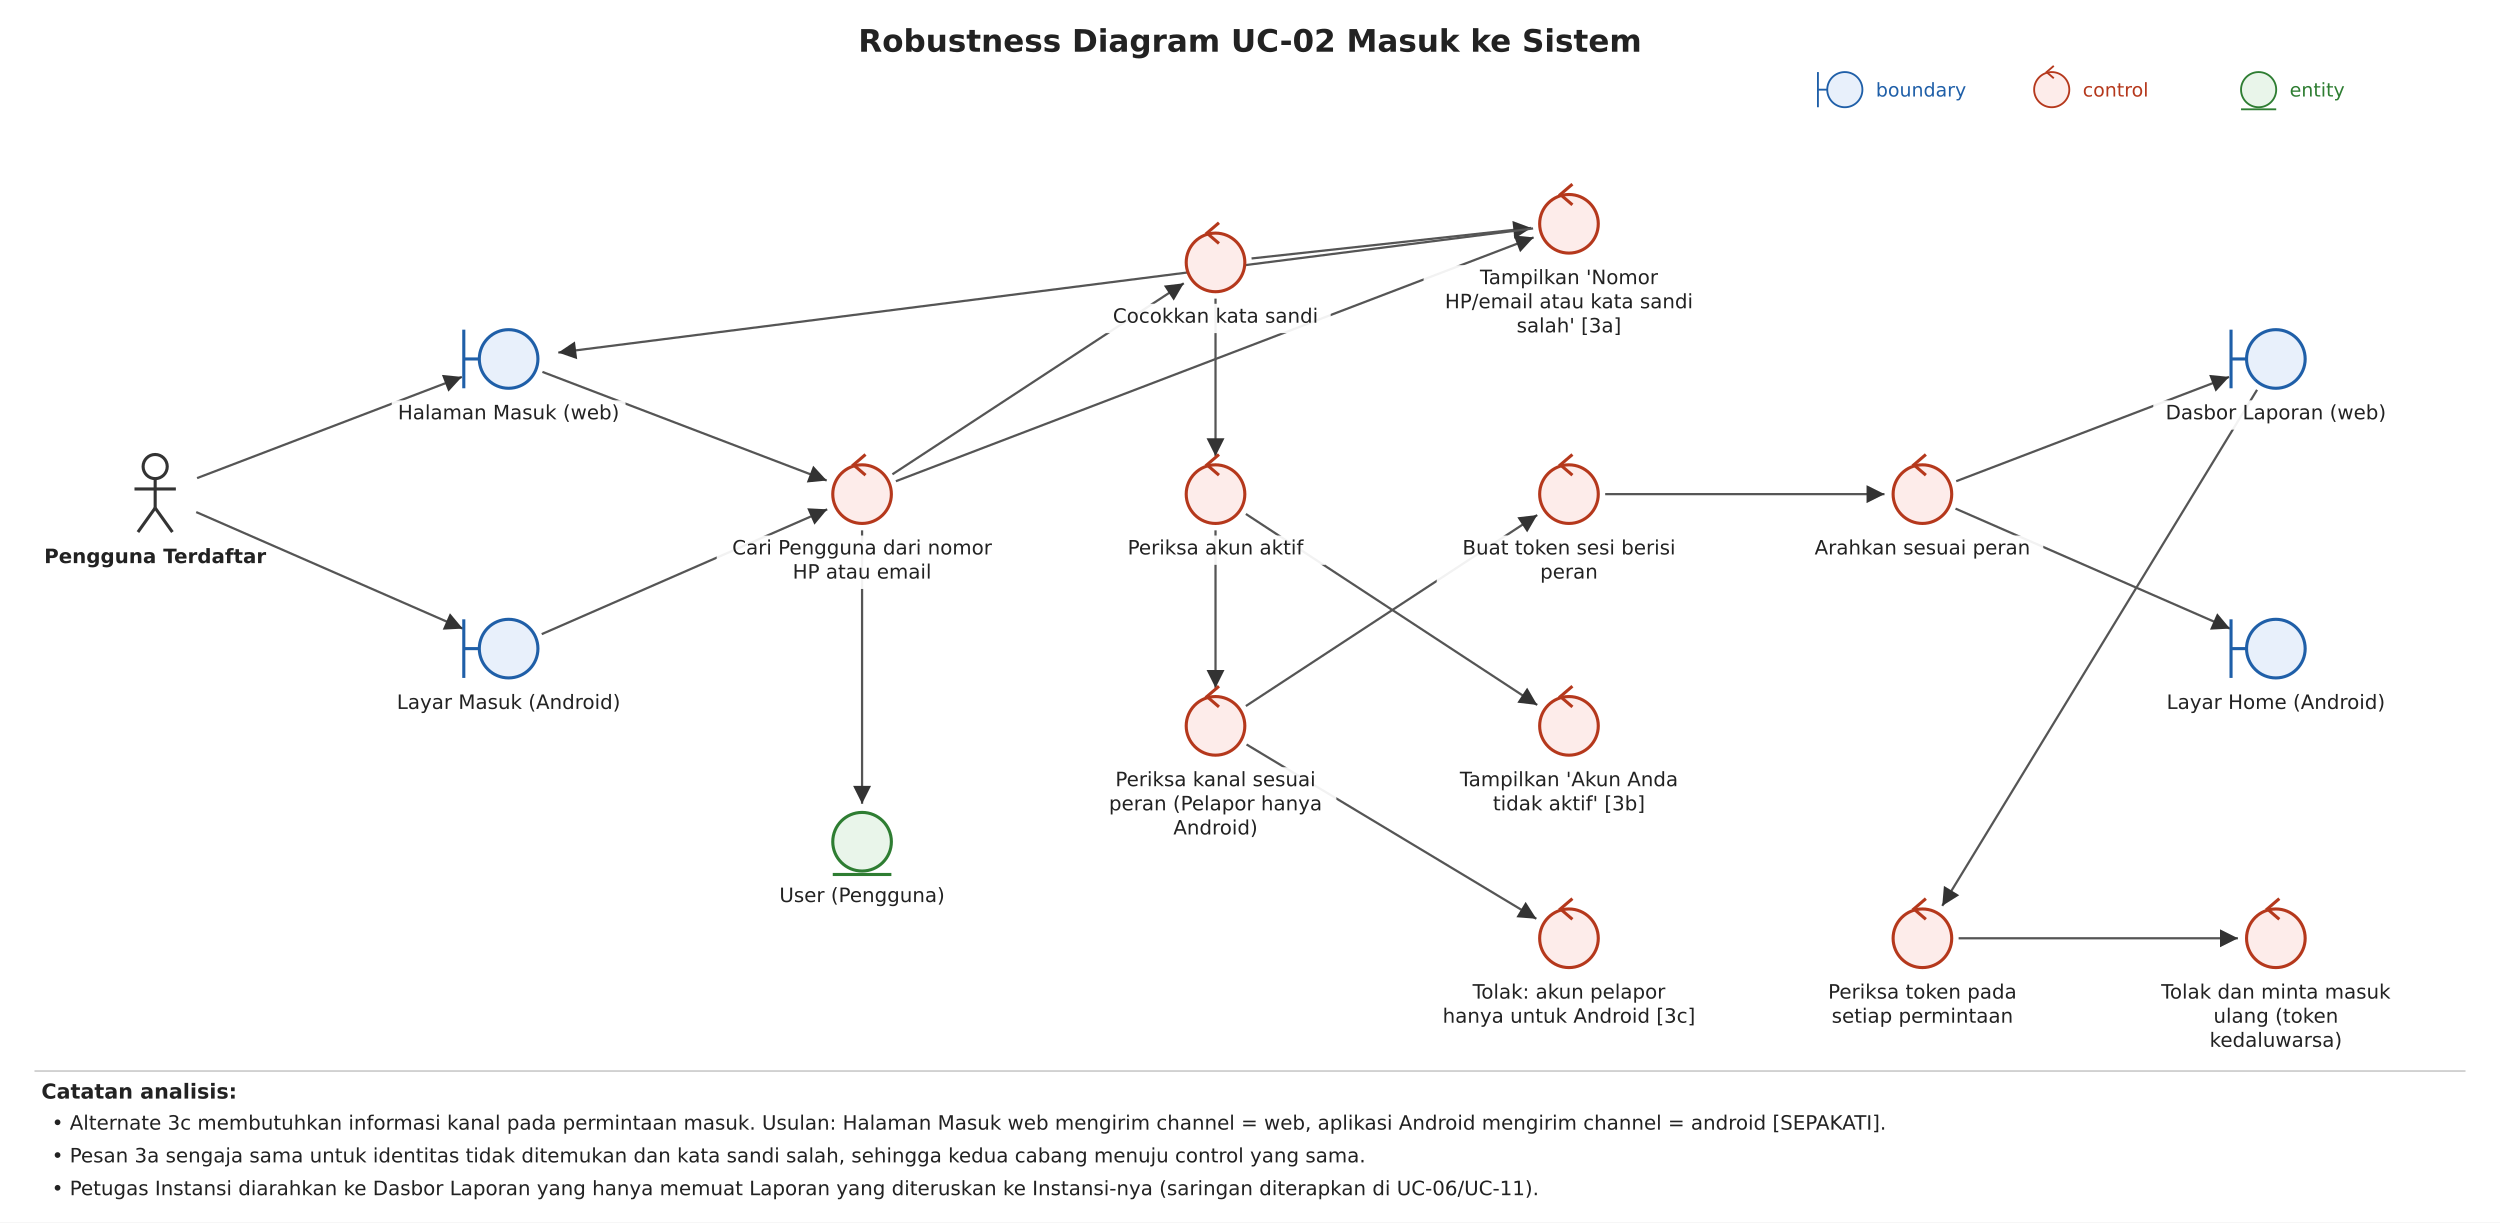
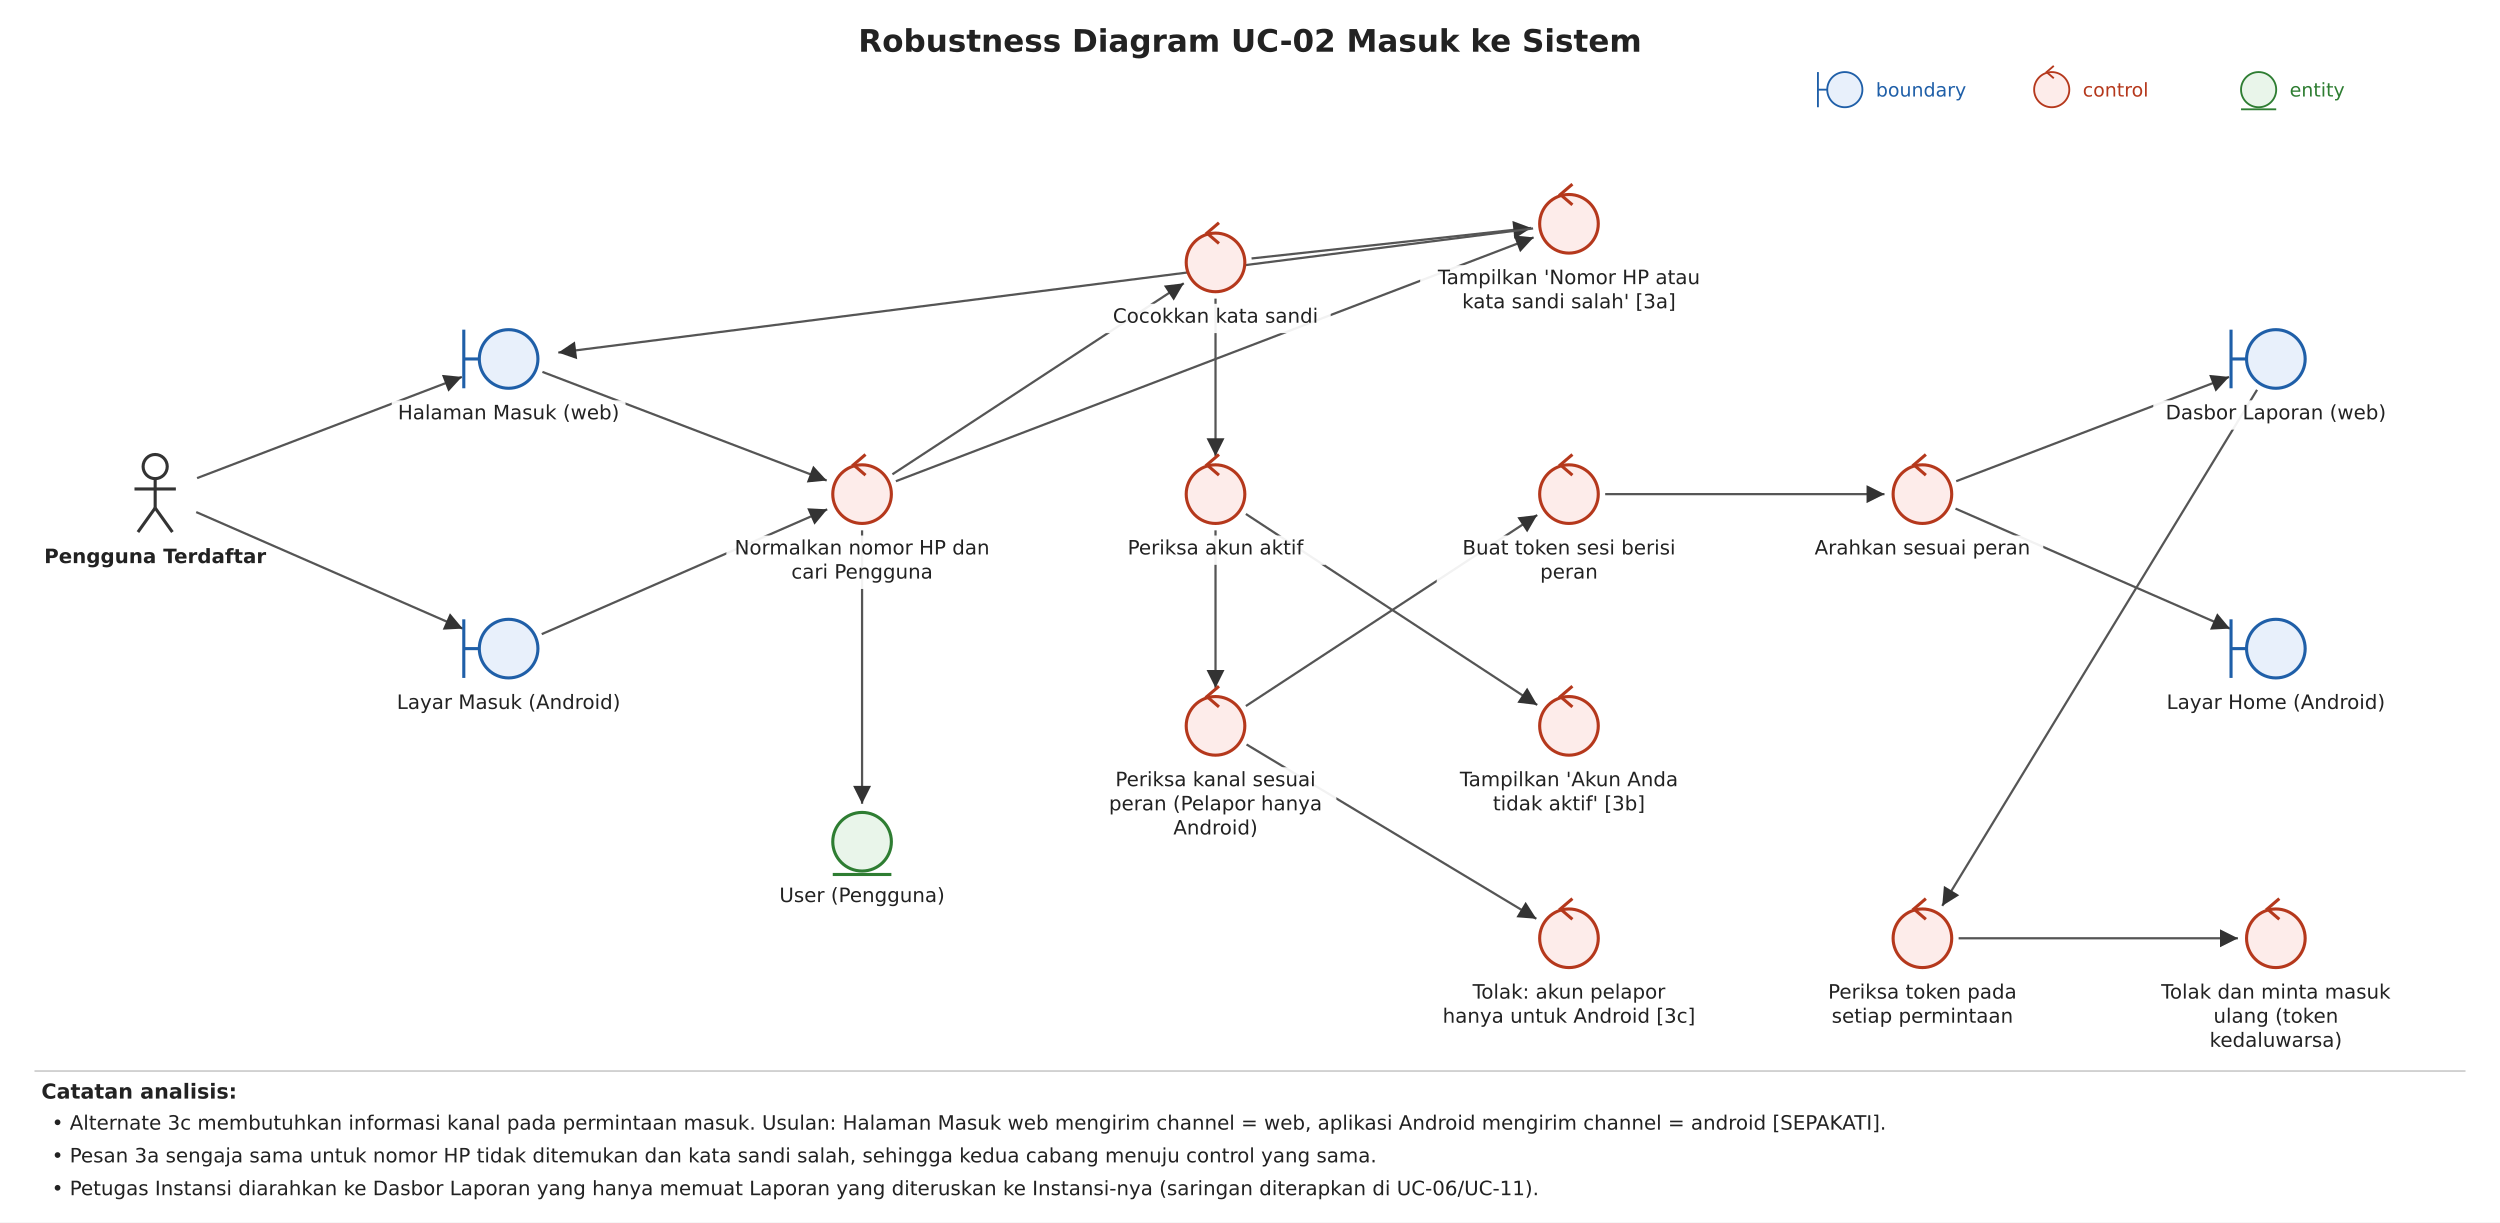
<svg xmlns="http://www.w3.org/2000/svg" width="1450" height="709" viewBox="0 0 1450 709">
  <defs>
    <marker id="ar" viewBox="0 0 10 10" refX="10" refY="5" markerWidth="8" markerHeight="8" orient="auto">
      <path d="M0,0 L10,5 L0,10 z" fill="#333" />
    </marker>
    <marker id="aro" viewBox="0 0 10 10" refX="10" refY="5" markerWidth="9" markerHeight="9" orient="auto">
      <path d="M0,0 L10,5 L0,10" fill="none" stroke="#333" stroke-width="1.3" />
    </marker>
  </defs>
  <rect width="100%" height="100%" fill="#fff" />
  <text x="725.0" y="30.0" font-family="DejaVu Sans, Arial, sans-serif" font-size="18" text-anchor="middle" font-weight="bold" fill="#222">Robustness Diagram UC-02 Masuk ke Sistem</text>
  <line x1="114.3" y1="277.3" x2="267.9" y2="218.6" stroke="#555" stroke-width="1.3" marker-end="url(#ar)" />
  <line x1="113.8" y1="297.0" x2="268.4" y2="364.6" stroke="#555" stroke-width="1.3" marker-end="url(#ar)" />
  <line x1="314.6" y1="215.7" x2="479.5" y2="278.7" stroke="#555" stroke-width="1.3" marker-end="url(#ar)" />
  <line x1="314.2" y1="367.8" x2="479.8" y2="295.4" stroke="#555" stroke-width="1.3" marker-end="url(#ar)" />
  <line x1="500.0" y1="307.6" x2="500.0" y2="466.2" stroke="#555" stroke-width="1.3" marker-end="url(#ar)" />
  <line x1="517.6" y1="275.1" x2="686.6" y2="164.3" stroke="#555" stroke-width="1.3" marker-end="url(#ar)" />
  <line x1="705.0" y1="173.2" x2="705.0" y2="264.6" stroke="#555" stroke-width="1.3" marker-end="url(#ar)" />
  <line x1="705.0" y1="307.6" x2="705.0" y2="399.0" stroke="#555" stroke-width="1.3" marker-end="url(#ar)" />
  <line x1="722.6" y1="409.5" x2="891.6" y2="298.7" stroke="#555" stroke-width="1.3" marker-end="url(#ar)" />
  <line x1="931.0" y1="286.6" x2="1093.0" y2="286.6" stroke="#555" stroke-width="1.3" marker-end="url(#ar)" />
  <line x1="1134.6" y1="279.1" x2="1292.9" y2="218.6" stroke="#555" stroke-width="1.3" marker-end="url(#ar)" />
  <line x1="1134.2" y1="295.0" x2="1293.4" y2="364.6" stroke="#555" stroke-width="1.3" marker-end="url(#ar)" />
  <line x1="519.6" y1="279.1" x2="889.5" y2="137.7" stroke="#555" stroke-width="1.3" marker-end="url(#ar)" />
  <line x1="725.9" y1="149.9" x2="888.1" y2="132.2" stroke="#555" stroke-width="1.3" marker-end="url(#ar)" />
  <line x1="889.2" y1="132.5" x2="323.8" y2="204.5" stroke="#555" stroke-width="1.3" marker-end="url(#ar)" />
  <line x1="722.6" y1="298.1" x2="891.6" y2="408.9" stroke="#555" stroke-width="1.3" marker-end="url(#ar)" />
  <line x1="723.0" y1="431.8" x2="891.1" y2="532.9" stroke="#555" stroke-width="1.3" marker-end="url(#ar)" />
  <line x1="1309.1" y1="226.1" x2="1126.5" y2="525.4" stroke="#555" stroke-width="1.3" marker-end="url(#ar)" />
  <line x1="1136.0" y1="544.2" x2="1298.0" y2="544.2" stroke="#555" stroke-width="1.3" marker-end="url(#ar)" />
  <g stroke="#333" stroke-width="1.8" fill="none">
    <circle cx="90" cy="270.6" r="7" />
    <line x1="90" y1="277.6" x2="90" y2="294.6" />
    <line x1="78" y1="283.6" x2="102" y2="283.6" />
    <line x1="90" y1="294.6" x2="80" y2="308.6" />
    <line x1="90" y1="294.6" x2="100" y2="308.6" />
  </g>
  <rect x="25.5" y="315.6" width="129.0" height="17" fill="#fff" opacity="0.92" />
  <text x="90.0" y="326.6" font-family="DejaVu Sans, Arial, sans-serif" font-size="11.5" text-anchor="middle" font-weight="bold" fill="#222">Pengguna Terdaftar</text>
  <g stroke="#1f5fa8" stroke-width="1.8">
    <circle cx="295" cy="208.2" r="17" fill="#e8f0fb" />
    <line x1="269" y1="191.2" x2="269" y2="225.2" />
    <line x1="269" y1="208.2" x2="278" y2="208.2" />
  </g>
  <rect x="227.2" y="232.2" width="135.6" height="17" fill="#fff" opacity="0.92" />
  <text x="295.0" y="243.2" font-family="DejaVu Sans, Arial, sans-serif" font-size="11.5" text-anchor="middle" font-weight="normal" fill="#222">Halaman Masuk (web)</text>
  <g stroke="#1f5fa8" stroke-width="1.8">
    <circle cx="295" cy="376.2" r="17" fill="#e8f0fb" />
    <line x1="269" y1="359.2" x2="269" y2="393.2" />
    <line x1="269" y1="376.2" x2="278" y2="376.2" />
  </g>
  <rect x="219.6" y="400.2" width="150.8" height="17" fill="#fff" opacity="0.92" />
  <text x="295.0" y="411.2" font-family="DejaVu Sans, Arial, sans-serif" font-size="11.5" text-anchor="middle" font-weight="normal" fill="#222">Layar Masuk (Android)</text>
  <g stroke="#b5381c" stroke-width="1.8">
    <circle cx="500" cy="286.6" r="17" fill="#fdecea" />
    <path d="M502,263.6 L495,269.6 L502,275.6" fill="none" />
  </g>
-   <rect x="415.7" y="310.6" width="168.7" height="31" fill="#fff" opacity="0.92" />
-   <text x="500.0" y="321.6" font-family="DejaVu Sans, Arial, sans-serif" font-size="11.5" text-anchor="middle" font-weight="normal" fill="#222">Cari Pengguna dari nomor</text>
-   <text x="500.0" y="335.6" font-family="DejaVu Sans, Arial, sans-serif" font-size="11.5" text-anchor="middle" font-weight="normal" fill="#222">HP atau email</text>
+   <rect x="421.3" y="310.6" width="157.4" height="31" fill="#fff" opacity="0.92" />
+   <text x="500.0" y="321.6" font-family="DejaVu Sans, Arial, sans-serif" font-size="11.5" text-anchor="middle" font-weight="normal" fill="#222">Normalkan nomor HP dan</text>
+   <text x="500.0" y="335.6" font-family="DejaVu Sans, Arial, sans-serif" font-size="11.5" text-anchor="middle" font-weight="normal" fill="#222">cari Pengguna</text>
  <g stroke="#b5381c" stroke-width="1.8">
    <circle cx="705" cy="152.2" r="17" fill="#fdecea" />
    <path d="M707,129.2 L700,135.2 L707,141.2" fill="none" />
  </g>
  <rect x="638.2" y="176.2" width="133.6" height="17" fill="#fff" opacity="0.92" />
  <text x="705.0" y="187.2" font-family="DejaVu Sans, Arial, sans-serif" font-size="11.5" text-anchor="middle" font-weight="normal" fill="#222">Cocokkan kata sandi</text>
  <g stroke="#b5381c" stroke-width="1.8">
    <circle cx="705" cy="286.6" r="17" fill="#fdecea" />
    <path d="M707,263.6 L700,269.6 L707,275.6" fill="none" />
  </g>
  <rect x="641.5" y="310.6" width="127.0" height="17" fill="#fff" opacity="0.92" />
  <text x="705.0" y="321.6" font-family="DejaVu Sans, Arial, sans-serif" font-size="11.5" text-anchor="middle" font-weight="normal" fill="#222">Periksa akun aktif</text>
  <g stroke="#b5381c" stroke-width="1.8">
    <circle cx="705" cy="421.0" r="17" fill="#fdecea" />
    <path d="M707,398.0 L700,404.0 L707,410.0" fill="none" />
  </g>
  <rect x="634.9" y="445.0" width="140.2" height="45" fill="#fff" opacity="0.92" />
  <text x="705.0" y="456.0" font-family="DejaVu Sans, Arial, sans-serif" font-size="11.5" text-anchor="middle" font-weight="normal" fill="#222">Periksa kanal sesuai</text>
  <text x="705.0" y="470.0" font-family="DejaVu Sans, Arial, sans-serif" font-size="11.5" text-anchor="middle" font-weight="normal" fill="#222">peran (Pelapor hanya</text>
  <text x="705.0" y="484.0" font-family="DejaVu Sans, Arial, sans-serif" font-size="11.5" text-anchor="middle" font-weight="normal" fill="#222">Android)</text>
  <g stroke="#b5381c" stroke-width="1.8">
    <circle cx="910" cy="286.6" r="17" fill="#fdecea" />
    <path d="M912,263.6 L905,269.6 L912,275.6" fill="none" />
  </g>
  <rect x="833.3" y="310.6" width="153.5" height="31" fill="#fff" opacity="0.92" />
  <text x="910.0" y="321.6" font-family="DejaVu Sans, Arial, sans-serif" font-size="11.5" text-anchor="middle" font-weight="normal" fill="#222">Buat token sesi berisi</text>
  <text x="910.0" y="335.6" font-family="DejaVu Sans, Arial, sans-serif" font-size="11.5" text-anchor="middle" font-weight="normal" fill="#222">peran</text>
  <g stroke="#b5381c" stroke-width="1.8">
    <circle cx="1115" cy="286.6" r="17" fill="#fdecea" />
    <path d="M1117,263.6 L1110,269.6 L1117,275.6" fill="none" />
  </g>
  <rect x="1044.9" y="310.6" width="140.2" height="17" fill="#fff" opacity="0.92" />
  <text x="1115.0" y="321.6" font-family="DejaVu Sans, Arial, sans-serif" font-size="11.5" text-anchor="middle" font-weight="normal" fill="#222">Arahkan sesuai peran</text>
  <g stroke="#b5381c" stroke-width="1.8">
    <circle cx="910" cy="129.8" r="17" fill="#fdecea" />
    <path d="M912,106.8 L905,112.8 L912,118.8" fill="none" />
  </g>
-   <rect x="825.7" y="153.8" width="168.7" height="45" fill="#fff" opacity="0.92" />
-   <text x="910.0" y="164.8" font-family="DejaVu Sans, Arial, sans-serif" font-size="11.5" text-anchor="middle" font-weight="normal" fill="#222">Tampilkan 'Nomor</text>
-   <text x="910.0" y="178.8" font-family="DejaVu Sans, Arial, sans-serif" font-size="11.5" text-anchor="middle" font-weight="normal" fill="#222">HP/email atau kata sandi</text>
-   <text x="910.0" y="192.8" font-family="DejaVu Sans, Arial, sans-serif" font-size="11.5" text-anchor="middle" font-weight="normal" fill="#222">salah' [3a]</text>
+   <rect x="823.7" y="153.8" width="172.6" height="31" fill="#fff" opacity="0.92" />
+   <text x="910.0" y="164.8" font-family="DejaVu Sans, Arial, sans-serif" font-size="11.5" text-anchor="middle" font-weight="normal" fill="#222">Tampilkan 'Nomor HP atau</text>
+   <text x="910.0" y="178.8" font-family="DejaVu Sans, Arial, sans-serif" font-size="11.5" text-anchor="middle" font-weight="normal" fill="#222">kata sandi salah' [3a]</text>
  <g stroke="#b5381c" stroke-width="1.8">
    <circle cx="910" cy="421.0" r="17" fill="#fdecea" />
    <path d="M912,398.0 L905,404.0 L912,410.0" fill="none" />
  </g>
  <rect x="837.9" y="445.0" width="144.2" height="31" fill="#fff" opacity="0.92" />
  <text x="910.0" y="456.0" font-family="DejaVu Sans, Arial, sans-serif" font-size="11.5" text-anchor="middle" font-weight="normal" fill="#222">Tampilkan 'Akun Anda</text>
  <text x="910.0" y="470.0" font-family="DejaVu Sans, Arial, sans-serif" font-size="11.5" text-anchor="middle" font-weight="normal" fill="#222">tidak aktif' [3b]</text>
  <g stroke="#b5381c" stroke-width="1.8">
    <circle cx="910" cy="544.2" r="17" fill="#fdecea" />
    <path d="M912,521.2 L905,527.2 L912,533.2" fill="none" />
  </g>
  <rect x="826.7" y="568.2" width="166.7" height="31" fill="#fff" opacity="0.92" />
  <text x="910.0" y="579.2" font-family="DejaVu Sans, Arial, sans-serif" font-size="11.5" text-anchor="middle" font-weight="normal" fill="#222">Tolak: akun pelapor</text>
  <text x="910.0" y="593.2" font-family="DejaVu Sans, Arial, sans-serif" font-size="11.5" text-anchor="middle" font-weight="normal" fill="#222">hanya untuk Android [3c]</text>
  <g stroke="#2e7d32" stroke-width="1.8">
    <circle cx="500" cy="488.2" r="17" fill="#e9f5ea" />
    <line x1="483" y1="507.2" x2="517" y2="507.2" />
  </g>
  <rect x="445.4" y="512.2" width="109.2" height="17" fill="#fff" opacity="0.92" />
  <text x="500.0" y="523.2" font-family="DejaVu Sans, Arial, sans-serif" font-size="11.5" text-anchor="middle" font-weight="normal" fill="#222">User (Pengguna)</text>
  <g stroke="#1f5fa8" stroke-width="1.8">
    <circle cx="1320" cy="208.2" r="17" fill="#e8f0fb" />
    <line x1="1294" y1="191.2" x2="1294" y2="225.2" />
    <line x1="1294" y1="208.2" x2="1303" y2="208.2" />
  </g>
  <rect x="1248.9" y="232.2" width="142.2" height="17" fill="#fff" opacity="0.92" />
  <text x="1320.0" y="243.2" font-family="DejaVu Sans, Arial, sans-serif" font-size="11.5" text-anchor="middle" font-weight="normal" fill="#222">Dasbor Laporan (web)</text>
  <g stroke="#1f5fa8" stroke-width="1.8">
    <circle cx="1320" cy="376.2" r="17" fill="#e8f0fb" />
    <line x1="1294" y1="359.2" x2="1294" y2="393.2" />
    <line x1="1294" y1="376.2" x2="1303" y2="376.2" />
  </g>
  <rect x="1247.9" y="400.2" width="144.2" height="17" fill="#fff" opacity="0.92" />
  <text x="1320.0" y="411.2" font-family="DejaVu Sans, Arial, sans-serif" font-size="11.5" text-anchor="middle" font-weight="normal" fill="#222">Layar Home (Android)</text>
  <g stroke="#b5381c" stroke-width="1.8">
    <circle cx="1115" cy="544.2" r="17" fill="#fdecea" />
    <path d="M1117,521.2 L1110,527.2 L1117,533.2" fill="none" />
  </g>
  <rect x="1051.5" y="568.2" width="127.0" height="31" fill="#fff" opacity="0.92" />
  <text x="1115.0" y="579.2" font-family="DejaVu Sans, Arial, sans-serif" font-size="11.5" text-anchor="middle" font-weight="normal" fill="#222">Periksa token pada</text>
  <text x="1115.0" y="593.2" font-family="DejaVu Sans, Arial, sans-serif" font-size="11.5" text-anchor="middle" font-weight="normal" fill="#222">setiap permintaan</text>
  <g stroke="#b5381c" stroke-width="1.8">
    <circle cx="1320" cy="544.2" r="17" fill="#fdecea" />
    <path d="M1322,521.2 L1315,527.2 L1322,533.2" fill="none" />
  </g>
  <rect x="1246.6" y="568.2" width="146.8" height="45" fill="#fff" opacity="0.92" />
  <text x="1320.0" y="579.2" font-family="DejaVu Sans, Arial, sans-serif" font-size="11.5" text-anchor="middle" font-weight="normal" fill="#222">Tolak dan minta masuk</text>
  <text x="1320.0" y="593.2" font-family="DejaVu Sans, Arial, sans-serif" font-size="11.5" text-anchor="middle" font-weight="normal" fill="#222">ulang (token</text>
  <text x="1320.0" y="607.2" font-family="DejaVu Sans, Arial, sans-serif" font-size="11.5" text-anchor="middle" font-weight="normal" fill="#222">kedaluwarsa)</text>
  <text x="20.0" y="58.0" font-family="DejaVu Sans, Arial, sans-serif" font-size="12" text-anchor="start" font-weight="normal" fill="#555" font-style="italic" />
  <g transform="translate(1070,52) scale(0.6)">
    <g stroke="#1f5fa8" stroke-width="1.8">
      <circle cx="0" cy="0" r="17" fill="#e8f0fb" />
      <line x1="-26" y1="-17" x2="-26" y2="17" />
      <line x1="-26" y1="0" x2="-17" y2="0" />
    </g>
  </g>
  <text x="1088.0" y="56.0" font-family="DejaVu Sans, Arial, sans-serif" font-size="11" text-anchor="start" font-weight="normal" fill="#1f5fa8">boundary</text>
  <g transform="translate(1190,52) scale(0.6)">
    <g stroke="#b5381c" stroke-width="1.8">
      <circle cx="0" cy="0" r="17" fill="#fdecea" />
      <path d="M2,-23 L-5,-17 L2,-11" fill="none" />
    </g>
  </g>
  <text x="1208.0" y="56.0" font-family="DejaVu Sans, Arial, sans-serif" font-size="11" text-anchor="start" font-weight="normal" fill="#b5381c">control</text>
  <g transform="translate(1310,52) scale(0.6)">
    <g stroke="#2e7d32" stroke-width="1.8">
      <circle cx="0" cy="0" r="17" fill="#e9f5ea" />
      <line x1="-17" y1="19" x2="17" y2="19" />
    </g>
  </g>
  <text x="1328.0" y="56.0" font-family="DejaVu Sans, Arial, sans-serif" font-size="11" text-anchor="start" font-weight="normal" fill="#2e7d32">entity</text>
  <line x1="20" y1="621.2" x2="1430" y2="621.2" stroke="#ccc" />
  <text x="24.0" y="637.2" font-family="DejaVu Sans, Arial, sans-serif" font-size="12" text-anchor="start" font-weight="bold" fill="#222">Catatan analisis:</text>
  <text x="30.0" y="655.2" font-family="DejaVu Sans, Arial, sans-serif" font-size="11.5" text-anchor="start" font-weight="normal" fill="#222">• Alternate 3c membutuhkan informasi kanal pada permintaan masuk. Usulan: Halaman Masuk web mengirim channel = web, aplikasi Android mengirim channel = android [SEPAKATI].</text>
-   <text x="30.0" y="674.2" font-family="DejaVu Sans, Arial, sans-serif" font-size="11.5" text-anchor="start" font-weight="normal" fill="#222">• Pesan 3a sengaja sama untuk identitas tidak ditemukan dan kata sandi salah, sehingga kedua cabang menuju control yang sama.</text>
+   <text x="30.0" y="674.2" font-family="DejaVu Sans, Arial, sans-serif" font-size="11.5" text-anchor="start" font-weight="normal" fill="#222">• Pesan 3a sengaja sama untuk nomor HP tidak ditemukan dan kata sandi salah, sehingga kedua cabang menuju control yang sama.</text>
  <text x="30.0" y="693.2" font-family="DejaVu Sans, Arial, sans-serif" font-size="11.5" text-anchor="start" font-weight="normal" fill="#222">• Petugas Instansi diarahkan ke Dasbor Laporan yang hanya memuat Laporan yang diteruskan ke Instansi-nya (saringan diterapkan di UC-06/UC-11).</text>
</svg>
